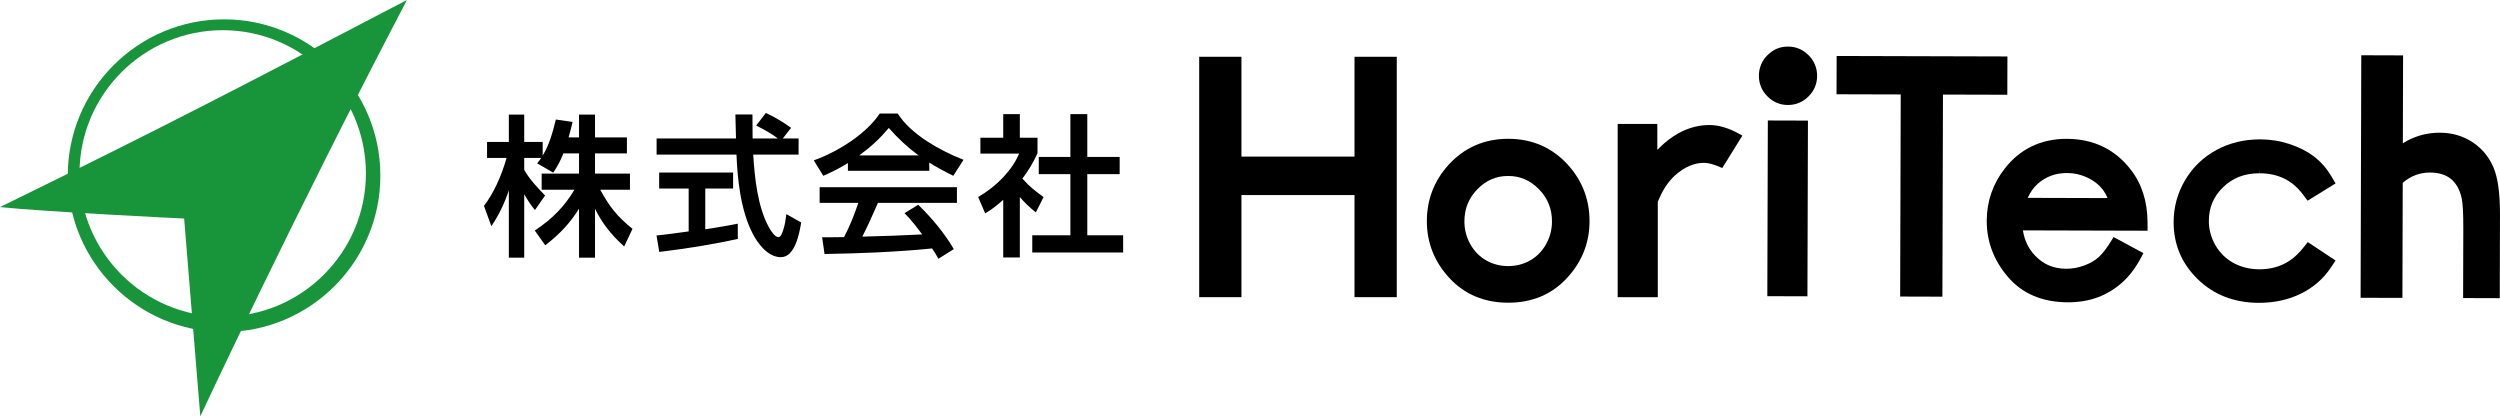
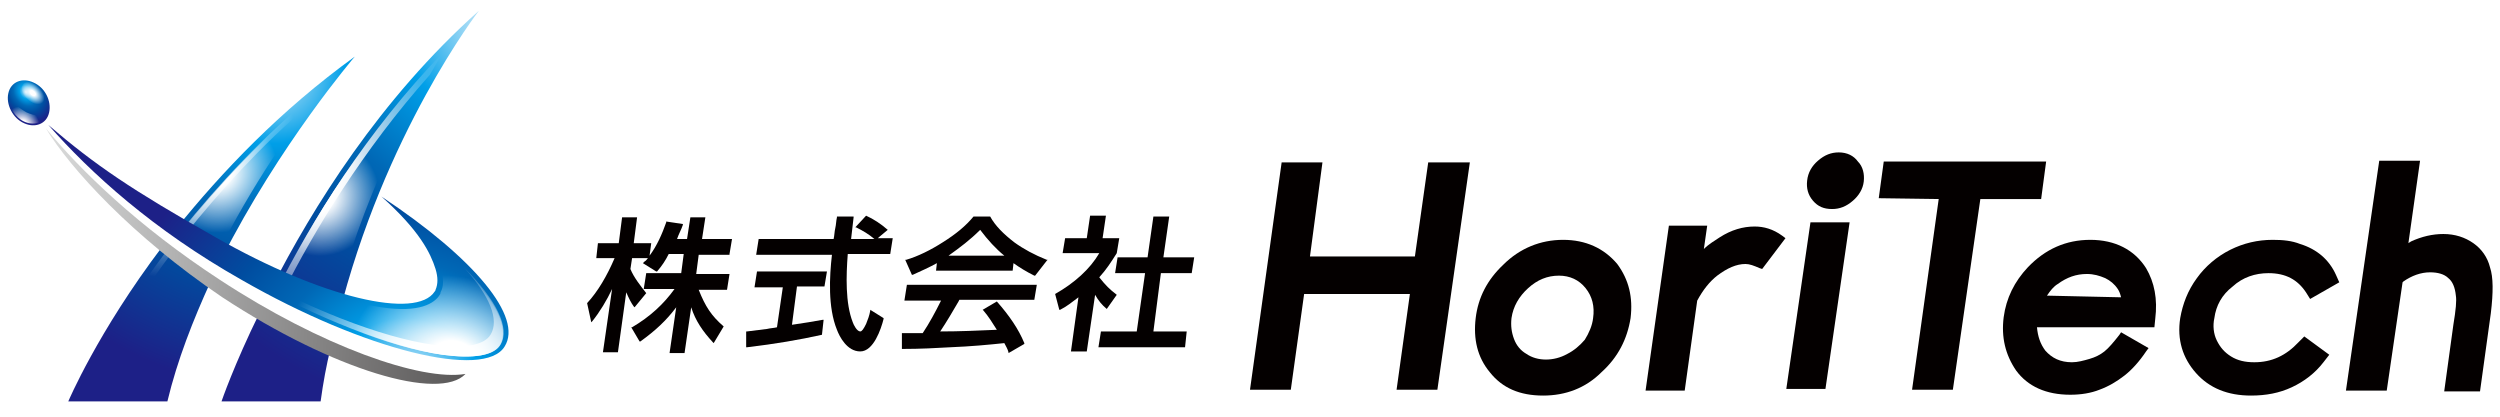
- <svg xmlns="http://www.w3.org/2000/svg" id="_レイヤー_2" viewBox="0 0 300.25 50">
-   <defs>
-     <style>.cls-1{isolation:isolate;}.cls-2,.cls-3,.cls-4{stroke-width:0px;}.cls-3{fill:none;}.cls-4{fill:#18943b;}.cls-5{clip-path:url(#clippath);}</style>
-     <clipPath id="clippath">
-       <rect class="cls-3" width="300.25" height="50" />
-     </clipPath>
-   </defs>
-   <g id="_レイヤー_1-2">
-     <g class="cls-1">
-       <g class="cls-5">
-         <path class="cls-4" d="M26.747,3.626c-9.484,0-17.199,7.716-17.199,17.2,0,9.483,7.715,17.199,17.199,17.199s17.199-7.716,17.199-17.199c0-9.484-7.715-17.2-17.199-17.2M26.91,39.868c-10.35,0-18.771-8.421-18.771-18.772S16.56,2.324,26.91,2.324c10.351,0,18.772,8.421,18.772,18.772s-8.421,18.772-18.772,18.772" />
-         <path class="cls-4" d="M48.871,0C28.58,10.579,20.971,14.6,0,24.869c5.239.557,22.242,1.393,22.114,1.374l1.943,23.757S35.076,26.354,48.871,0" />
-         <path class="cls-2" d="M72.084,22.785h3.574v-1.939h-4.197v-2.421h3.833v-1.92h-3.833v-2.743h-1.921v2.743h-1.256c.179-.613.333-1.202.469-1.797l.015-.064-2.01-.29-.014.053c-.367,1.488-.791,3.038-1.568,4.277v-1.635h-2.217v-3.287h-1.848v3.287h-2.616v1.921h2.342c-.648,2.281-1.554,4.21-2.693,5.734l-.019.026.887,2.432.067-.098c.812-1.192,1.571-2.774,2.032-4.218v8.096h1.848v-7.621c.457.804.873,1.423,1.238,1.841l.051.059,1.218-1.74-.035-.036c-.93-.949-1.872-1.974-2.472-3.044v-1.431h2.042c-.109.161-.22.304-.336.453l-.15.194,1.926,1.117.032-.047c.505-.748.841-1.385,1.19-2.262h1.877v2.421h-4.487v1.939h3.934c-1.152,1.963-2.607,3.466-4.706,4.866l-.052.034,1.254,1.775.051-.039c1.76-1.371,2.934-2.645,4.006-4.356v5.877h1.921v-5.875c.804,1.66,1.903,3.089,3.44,4.479l.061.055,1.001-2.117-.037-.03c-1.762-1.433-2.706-2.578-3.842-4.669" />
-         <path class="cls-2" d="M84.702,27.539v-4.899h3.343v-1.921h-8.879v1.921h3.543v5.153c-.422.054-.842.111-1.261.169-.829.113-1.686.23-2.536.314l-.065.007.33,1.975.058-.008c3.537-.436,6.587-.942,9.325-1.544l.048-.011v-1.83l-.073.013c-1.137.224-2.357.435-3.833.661" />
-         <path class="cls-2" d="M94.426,25.805c-.074.61-.145,1.122-.325,1.698-.188.631-.341.973-.614.973-.467,0-.937-.822-1.145-1.185-1.344-2.437-1.712-5.931-1.878-8.72h5.446v-1.939h-1.898l.998-1.278-.051-.037c-.891-.649-1.96-1.28-2.936-1.731l-.044-.021-1.165,1.515.067.033c.906.453,1.694.889,2.549,1.519h-3.043c-.017-.943-.017-1.901-.017-2.827v-.061h-2.05l.002.062c.009.482.023.963.036,1.445.013.46.026.92.035,1.381h-9.536v1.939h9.594c.114,2.725.447,6.653,1.985,9.559.44.829,1.645,2.758,3.342,2.758,1.713,0,2.22-2.873,2.436-4.099l.011-.064-1.788-1.011-.011.091Z" />
-         <path class="cls-2" d="M103.192,18.666c1.406-1.026,2.449-1.994,3.554-3.297,1.139,1.298,2.345,2.406,3.586,3.297h-7.14ZM111.321,16.951c-1.574-1.03-2.748-2.136-3.489-3.289l-.018-.028h-2.154l-.019.027c-.76,1.133-1.954,2.277-3.453,3.308-1.388.949-2.944,1.753-4.383,2.264l-.071.025,1.14,1.854.049-.021c1.119-.486,1.97-.927,2.911-1.509v.932h9.77v-.986c.826.52,1.755,1.031,2.835,1.561l.049.024,1.233-1.925-.07-.027c-1.499-.58-3.037-1.365-4.33-2.21" />
-         <path class="cls-2" d="M98.438,24.365h4.645c-.49,1.493-1.066,2.876-1.715,4.111-.843.018-1.716.018-2.56.018h-.07l.289,2.013.054-.002c2.267-.04,4.234-.101,6.014-.181,2.674-.127,4.853-.282,6.854-.487.289.418.489.769.721,1.182l.031.057,1.798-1.125.05-.032-.029-.051c-1.027-1.756-2.444-3.52-4.207-5.243l-.034-.035-1.65,1.011.055.054c.785.787,1.412,1.619,2.069,2.499-2.382.122-4.8.211-7.193.265.645-1.252,1.224-2.561,1.782-3.829l.099-.225h9.486v-1.884h-16.489v1.884Z" />
-         <polygon class="cls-2" points="130.584 20.914 134.471 20.914 134.471 18.848 130.584 18.848 130.584 13.707 128.554 13.707 128.554 18.848 124.757 18.848 124.757 20.914 128.554 20.914 128.554 28.258 123.976 28.258 123.976 30.324 134.889 30.324 134.889 28.258 130.584 28.258 130.584 20.914" />
-         <path class="cls-2" d="M124.403,25.508l.93-1.839-.042-.031c-1.078-.795-1.577-1.163-2.501-2.189.76-1.011,1.27-1.868,1.812-3.041l.005-1.867h-2.125v-2.834h-1.994v2.834h-2.743v1.903h4.656c-.85,1.985-2.624,3.873-4.879,5.191l-.047.027.848,1.967.06-.037c.771-.475,1.371-.931,2.105-1.602v6.934h1.994v-7.254c.587.676,1.136,1.203,1.862,1.79l.059.048Z" />
-         <polygon class="cls-2" points="162.677 18.807 149.098 18.807 149.098 6.819 144.024 6.819 144.024 35.69 149.098 35.69 149.098 23.427 162.677 23.427 162.677 35.69 167.751 35.69 167.751 6.819 162.677 6.819 162.677 18.807" />
-         <rect class="cls-2" x="204.144" y="22.62" width="21.102" height="4.817" transform="translate(189.0425 239.6493) rotate(-89.83345)" />
-         <polygon class="cls-2" points="241.092 6.78 220.581 6.722 220.568 11.322 228.277 11.343 228.21 35.218 228.209 35.615 233.282 35.63 233.35 11.358 241.079 11.379 241.092 6.78" />
-         <path class="cls-2" d="M185.683,29.329h-.001c-.468.836-1.109,1.489-1.904,1.943-.797.455-1.687.685-2.644.685-.957,0-1.847-.23-2.644-.685-.795-.453-1.436-1.106-1.905-1.943-.471-.84-.71-1.758-.71-2.73,0-1.528.509-2.794,1.556-3.87,1.042-1.073,2.254-1.595,3.703-1.595,1.44,0,2.649.522,3.698,1.596,1.05,1.075,1.56,2.341,1.56,3.869,0,.973-.239,1.891-.709,2.73M181.142,16.67c-2.883,0-5.303,1.061-7.193,3.153-1.714,1.895-2.584,4.162-2.584,6.74,0,2.602.918,4.907,2.729,6.851,1.817,1.952,4.188,2.942,7.048,2.942,2.848,0,5.214-.99,7.032-2.942,1.81-1.945,2.729-4.25,2.729-6.851,0-2.589-.87-4.862-2.585-6.757-1.89-2.081-4.304-3.136-7.176-3.136" />
-         <path class="cls-2" d="M205.285,15.015c-1.484,0-2.93.453-4.295,1.346-.659.431-1.308.979-1.942,1.635l-.006-3.113h-4.759v20.807h4.819v-11.447c.548-1.382,1.253-2.459,2.095-3.203,1.112-.985,2.274-1.484,3.453-1.484.493,0,1.127.165,1.881.49l.315.135,2.411-3.894-.362-.202c-1.269-.71-2.484-1.07-3.61-1.07" />
-         <path class="cls-2" d="M214.736,5.594c-.974.001-1.773.343-2.457,1.026-.683.681-1.031,1.517-1.034,2.485-.002.95.341,1.779,1.021,2.464.679.688,1.503,1.037,2.45,1.04h.011c.96,0,1.791-.345,2.472-1.025.685-.684,1.033-1.511,1.036-2.459.002-.966-.342-1.804-1.022-2.491-.679-.687-1.512-1.037-2.477-1.04" />
-         <path class="cls-2" d="M243.528,23.763c.327-.703.723-1.263,1.181-1.671.994-.883,2.15-1.312,3.555-1.312.841.002,1.653.184,2.414.541.754.354,1.362.817,1.807,1.377.239.301.452.667.635,1.092l-9.592-.027ZM257.919,26.678c-.015-2.508-.705-4.645-2.049-6.349-1.892-2.417-4.458-3.647-7.659-3.656-3.073,0-5.567,1.19-7.415,3.538-1.445,1.833-2.182,3.952-2.189,6.298-.008,2.496.846,4.764,2.537,6.741,1.729,2.021,4.141,3.049,7.207,3.058,1.335,0,2.559-.208,3.639-.618,1.094-.417,2.091-1.033,2.963-1.831.867-.795,1.638-1.842,2.29-3.112l.177-.346-3.579-1.933-.196.324c-.601.993-1.15,1.708-1.632,2.124-.47.406-1.055.737-1.74.987-.684.249-1.396.375-2.133.375-1.491-.004-2.704-.515-3.71-1.562-.804-.837-1.289-1.837-1.476-3.048l14.971.042-.006-1.032Z" />
-         <path class="cls-2" d="M276.58,29.806c-1.363,1.706-3.065,2.535-5.226,2.535-1.16-.003-2.215-.263-3.136-.773-.908-.502-1.631-1.216-2.15-2.122-.524-.916-.788-1.902-.785-2.932.005-1.601.568-2.922,1.722-4.038,1.156-1.12,2.577-1.664,4.343-1.664v-.397l.023.397c2.23.007,3.934.839,5.211,2.544l.561.748,3.361-2.075-.514-.865c-.564-.951-1.266-1.75-2.084-2.373-.805-.612-1.786-1.112-2.915-1.487-1.127-.373-2.312-.564-3.559-.568-1.914,0-3.678.431-5.241,1.279-1.585.861-2.85,2.079-3.761,3.621-.909,1.54-1.372,3.231-1.377,5.026-.007,2.687.971,5.002,2.908,6.88,1.925,1.869,4.375,2.82,7.323,2.829,1.856,0,3.545-.366,5.019-1.087,1.508-.737,2.73-1.795,3.631-3.143l.571-.854-3.341-2.211-.584.73Z" />
-         <path class="cls-2" d="M299.463,20.098c-.538-1.259-1.386-2.277-2.52-3.025-1.136-.75-2.452-1.132-3.913-1.135-1.394-.008-2.75.327-3.967.986-.157.084-.316.179-.481.285l.029-10.556-5.021-.016-.081,28.729-.001.398,5.022.014.038-13.819c.02-.019.039-.039.06-.056.956-.794,2.005-1.181,3.205-1.181h.016c1.032.004,1.869.256,2.49.754.622.496,1.058,1.26,1.297,2.264.143.607.213,1.865.207,3.74l-.022,8.318,4.399.013.028-9.961c.007-2.617-.25-4.499-.785-5.752" />
+ <svg xmlns="http://www.w3.org/2000/svg" version="1.1" id="_レイヤー_2" x="0px" y="0px" viewBox="0 0 300.2 50" style="enable-background:new 0 0 300.2 50;" xml:space="preserve">
+   <style type="text/css">
+ 	.st0{fill:url(#SVGID_1_);}
+ 	.st1{fill:url(#SVGID_00000011009095444171095800000011275306677040296082_);}
+ 	.st2{fill:url(#SVGID_00000120551352299205396310000000998471362228664711_);}
+ 	.st3{fill:url(#SVGID_00000036941096423922279520000007581028043953021869_);}
+ 	.st4{fill:url(#SVGID_00000170992382420170699120000005664758643658625458_);}
+ 	.st5{fill:url(#SVGID_00000003105238208872562950000001770993926738350472_);}
+ 	.st6{fill:url(#SVGID_00000026880016701748962800000004312537433551943603_);}
+ 	.st7{fill:url(#SVGID_00000157297262817753040160000001583736198788771735_);}
+ 	.st8{fill:url(#SVGID_00000178926690715201876700000004526926668850998688_);}
+ 	.st9{fill:url(#SVGID_00000011752577366120988140000013004386787028677267_);}
+ 	.st10{fill:url(#SVGID_00000037691502728036702420000014198699518820011158_);}
+ 	.st11{fill:url(#SVGID_00000081606123963953029550000009374608496674772109_);}
+ 	.st12{fill:url(#SVGID_00000155848232094245164790000006409183643584748205_);}
+ 	.st13{fill:url(#SVGID_00000083783019369574240160000003498472635546857888_);}
+ 	.st14{fill:url(#SVGID_00000140714843732091868430000011224733258838780576_);}
+ 	.st15{fill:url(#SVGID_00000024687931620047530330000010899741870227777161_);}
+ 	.st16{fill:#040000;}
+ </style>
+   <g>
+     <g>
+       <g>
+         <radialGradient id="SVGID_1_" cx="32.851" cy="8.709" r="37.772" gradientUnits="userSpaceOnUse">
+           <stop offset="0" style="stop-color:#D2ECFA" />
+           <stop offset="0.226" style="stop-color:#009FE8" />
+           <stop offset="0.455" style="stop-color:#0068B6" />
+           <stop offset="0.66" style="stop-color:#004DA0" />
+           <stop offset="1" style="stop-color:#1D2087" />
+         </radialGradient>
+         <path class="st0" d="M42.6,6.8c-9,6.5-16,13.9-21.4,20.6c1.7,1.2,3.5,2.5,5.4,3.7C33.6,17.3,42.6,6.8,42.6,6.8z" />
+         <radialGradient id="SVGID_00000029022479224158329240000011333534546188260494_" cx="32.851" cy="8.709" r="37.772" gradientUnits="userSpaceOnUse">
+           <stop offset="0" style="stop-color:#D2ECFA" />
+           <stop offset="0.226" style="stop-color:#009FE8" />
+           <stop offset="0.455" style="stop-color:#0068B6" />
+           <stop offset="0.66" style="stop-color:#004DA0" />
+           <stop offset="1" style="stop-color:#1D2087" />
+         </radialGradient>
+         <path style="fill:url(#SVGID_00000029022479224158329240000011333534546188260494_);" d="M8.2,48.2h11.9c1.2-5,3.1-9.8,5.2-14.4     c-2.1-1.4-4-2.8-5.8-4.2C11.7,39.9,8.2,48.2,8.2,48.2z" />
+         <radialGradient id="SVGID_00000021825007618834155590000009653761090451999142_" cx="58.777" cy="2.976" r="47.287" gradientUnits="userSpaceOnUse">
+           <stop offset="0" style="stop-color:#D2ECFA" />
+           <stop offset="0.226" style="stop-color:#009FE8" />
+           <stop offset="0.455" style="stop-color:#0068B6" />
+           <stop offset="0.66" style="stop-color:#004DA0" />
+           <stop offset="1" style="stop-color:#1D2087" />
+         </radialGradient>
+         <path style="fill:url(#SVGID_00000021825007618834155590000009653761090451999142_);" d="M26.6,48.2h11.9     c0.3-2.2,0.7-4.4,1.2-6.4c-2.7-1.1-5.6-2.6-8.5-4.3C28.1,43.8,26.6,48.2,26.6,48.2z" />
+         <radialGradient id="SVGID_00000000205823368956864260000010984673592173082804_" cx="58.777" cy="2.976" r="47.287" gradientUnits="userSpaceOnUse">
+           <stop offset="0" style="stop-color:#D2ECFA" />
+           <stop offset="0.226" style="stop-color:#009FE8" />
+           <stop offset="0.455" style="stop-color:#0068B6" />
+           <stop offset="0.66" style="stop-color:#004DA0" />
+           <stop offset="1" style="stop-color:#1D2087" />
+         </radialGradient>
+         <path style="fill:url(#SVGID_00000000205823368956864260000010984673592173082804_);" d="M57.5,1.3c-11.9,10.6-20,23.7-24.9,33.3     c2.7,1.4,5.4,2.6,8,3.6C46.1,16,57.5,1.3,57.5,1.3z" />
      </g>
+       <g>
+         <radialGradient id="SVGID_00000168092943353926259080000015892662041028906636_" cx="26.052" cy="20.617" r="7.335" gradientUnits="userSpaceOnUse">
+           <stop offset="0" style="stop-color:#FFFFFF" />
+           <stop offset="0.23" style="stop-color:#FFFFFF" />
+           <stop offset="1" style="stop-color:#FFFFFF;stop-opacity:0" />
+         </radialGradient>
+         <path style="fill:url(#SVGID_00000168092943353926259080000015892662041028906636_);" d="M38.5,10.8c-6.8,5.5-12.3,11.5-16.7,17     c1.4,1,2.8,1.9,4.2,2.9C30.2,22.3,35.2,15.2,38.5,10.8z" />
+         <radialGradient id="SVGID_00000123416014408946154850000009944091507066935714_" cx="38.365" cy="23.53" r="7.22" gradientUnits="userSpaceOnUse">
+           <stop offset="0" style="stop-color:#FFFFFF" />
+           <stop offset="0.23" style="stop-color:#FFFFFF" />
+           <stop offset="1" style="stop-color:#FFFFFF;stop-opacity:0" />
+         </radialGradient>
+         <path style="fill:url(#SVGID_00000123416014408946154850000009944091507066935714_);" d="M53.2,6.3c-9.2,9.5-15.8,20.3-20,28.6     c2.2,1.1,4.5,2.1,6.7,3C43.4,23.8,49.4,12.6,53.2,6.3z" />
+       </g>
+       <g>
+         <g>
+           <radialGradient id="SVGID_00000000920077418794261480000011378806162796478594_" cx="-728.501" cy="-66.861" r="3.515" gradientTransform="matrix(0.9475 0.4507 -0.2173 0.952 678.8465 403.0391)" gradientUnits="userSpaceOnUse">
+             <stop offset="0" style="stop-color:#D2ECFA" />
+             <stop offset="0.226" style="stop-color:#009FE8" />
+             <stop offset="0.455" style="stop-color:#0068B6" />
+             <stop offset="0.66" style="stop-color:#004DA0" />
+             <stop offset="1" style="stop-color:#1D2087" />
+           </radialGradient>
+           <path style="fill:url(#SVGID_00000000920077418794261480000011378806162796478594_);" d="M5.9,13.5c-0.3,1.4-1.7,1.9-3,1.3      c-1.4-0.6-2.2-2.3-1.9-3.6c0.3-1.4,1.7-1.9,3-1.3C5.4,10.5,6.2,12.1,5.9,13.5z" />
+         </g>
+         <g>
+           <radialGradient id="SVGID_00000145778445217459187030000003757250589653014686_" cx="-727.916" cy="-63.007" r="2.102" gradientTransform="matrix(0.9475 0.4507 -0.2173 0.952 678.8465 403.0391)" gradientUnits="userSpaceOnUse">
+             <stop offset="0" style="stop-color:#FFFFFF" />
+             <stop offset="0.23" style="stop-color:#FFFFFF" />
+             <stop offset="1" style="stop-color:#FFFFFF;stop-opacity:0" />
+           </radialGradient>
+           <path style="fill:url(#SVGID_00000145778445217459187030000003757250589653014686_);" d="M1.1,11.6c-0.1,1.2,0.7,2.5,1.8,3      c1.1,0.5,2.3,0.2,2.7-0.9C5,14,4.1,13.9,3.2,13.5C2.3,13,1.6,12.4,1.1,11.6z" />
+         </g>
+         <radialGradient id="SVGID_00000121960446607969694530000013637037552047961474_" cx="-78.028" cy="-109.001" r="0.766" gradientTransform="matrix(1.7323 1.2969 -0.6289 1.2198 70.5483 245.3237)" gradientUnits="userSpaceOnUse">
+           <stop offset="0" style="stop-color:#FFFFFF" />
+           <stop offset="0.23" style="stop-color:#FFFFFF" />
+           <stop offset="1" style="stop-color:#FFFFFF;stop-opacity:0" />
+         </radialGradient>
+         <path style="fill:url(#SVGID_00000121960446607969694530000013637037552047961474_);" d="M5.3,12.2c-0.3,0.5-1.1,0.5-1.8-0.1     c-0.7-0.5-1.1-1.4-0.8-1.9c0.3-0.5,1.1-0.5,1.8,0.1C5.1,10.8,5.5,11.6,5.3,12.2z" />
+       </g>
+       <g>
+         <g>
+           <radialGradient id="SVGID_00000081641080957153184720000000064783046780689034_" cx="19.937" cy="17.576" r="15.7" gradientUnits="userSpaceOnUse">
+             <stop offset="0" style="stop-color:#FFFFFF" />
+             <stop offset="0.23" style="stop-color:#FFFFFF" />
+             <stop offset="1" style="stop-color:#FFFFFF;stop-opacity:0" />
+           </radialGradient>
+           <path style="fill:url(#SVGID_00000081641080957153184720000000064783046780689034_);" d="M37.2,12.5c0.4-0.6,0.8-1.2,1.2-1.7      c-6.8,5.5-12.3,11.5-16.7,17c0.2,0.1,0.3,0.2,0.5,0.4C26.3,23.1,31.2,17.6,37.2,12.5z" />
+           <radialGradient id="SVGID_00000030484757488608619540000004128747985825380254_" cx="19.937" cy="17.576" r="15.7" gradientUnits="userSpaceOnUse">
+             <stop offset="0" style="stop-color:#FFFFFF" />
+             <stop offset="0.23" style="stop-color:#FFFFFF" />
+             <stop offset="1" style="stop-color:#FFFFFF;stop-opacity:0" />
+           </radialGradient>
+           <path style="fill:url(#SVGID_00000030484757488608619540000004128747985825380254_);" d="M9.3,47.5H10      c1.2-2.4,4.6-9.1,10.6-17.1c-0.2-0.1-0.3-0.2-0.5-0.4C14,38.1,10.5,45,9.3,47.5z" />
+           <radialGradient id="SVGID_00000101790814507973008280000011805460909146607543_" cx="35.624" cy="19.277" r="21.394" gradientUnits="userSpaceOnUse">
+             <stop offset="0" style="stop-color:#FFFFFF" />
+             <stop offset="0.23" style="stop-color:#FFFFFF" />
+             <stop offset="1" style="stop-color:#FFFFFF;stop-opacity:0" />
+           </radialGradient>
+           <path style="fill:url(#SVGID_00000101790814507973008280000011805460909146607543_);" d="M51.6,9c0.6-1,1.1-1.9,1.6-2.7      c-9.2,9.5-15.8,20.3-20,28.6c0.2,0.1,0.5,0.2,0.7,0.4C37.7,27.7,43.6,18,51.6,9z" />
+         </g>
+         <linearGradient id="SVGID_00000072982201256527984020000017359365563491996839_" gradientUnits="userSpaceOnUse" x1="65.677" y1="117.024" x2="112.474" y2="117.024" gradientTransform="matrix(1.1233 0.1784 -8.740000e-02 0.8799 -59.2147 -87.7596)">
+           <stop offset="0" style="stop-color:#DBDCDC" />
+           <stop offset="0.999" style="stop-color:#595757" />
+         </linearGradient>
+         <path style="fill:url(#SVGID_00000072982201256527984020000017359365563491996839_);" d="M55.9,44.9c-3.1,3.3-15.8-0.4-29.2-9.2     C15.9,28.4,8.4,20.2,5.5,15.4c4.1,5,11.1,11.8,20.9,18.2C38.6,41.6,50.6,45.8,55.9,44.9z" />
+         <radialGradient id="SVGID_00000168087577171385825590000014140656252936366747_" cx="46.995" cy="135.985" r="36.18" gradientTransform="matrix(0.9847 0.1611 -7.790000e-02 0.8013 13.9058 -71.6985)" gradientUnits="userSpaceOnUse">
+           <stop offset="0" style="stop-color:#D2ECFA" />
+           <stop offset="0.226" style="stop-color:#009FE8" />
+           <stop offset="0.455" style="stop-color:#0068B6" />
+           <stop offset="0.66" style="stop-color:#004DA0" />
+           <stop offset="1" style="stop-color:#1D2087" />
+         </radialGradient>
+         <path style="fill:url(#SVGID_00000168087577171385825590000014140656252936366747_);" d="M60.6,41.6c-2.4,4-16.8,0.5-31.6-8     C18.4,27.6,10.9,20.8,5.8,15c5.6,4.8,10,7.8,20.1,13.5C38.7,35.8,50,38.4,52.2,35c0,0,0.1-0.1,0.1-0.2c0.3-0.7,0.3-1.5,0-2.5     c-0.6-1.9-1.9-4.6-6.5-8.7C57.1,31.1,62.8,38.1,60.6,41.6z" />
+         <radialGradient id="SVGID_00000003805336835488053120000008981674035193977476_" cx="51.763" cy="133.07" r="12.524" gradientTransform="matrix(0.9847 0.1611 -7.790000e-02 0.8013 13.9058 -71.6985)" gradientUnits="userSpaceOnUse">
+           <stop offset="0" style="stop-color:#FFFFFF" />
+           <stop offset="0.23" style="stop-color:#FFFFFF" />
+           <stop offset="1" style="stop-color:#FFFFFF;stop-opacity:0" />
+         </radialGradient>
+         <path style="fill:url(#SVGID_00000003805336835488053120000008981674035193977476_);" d="M53.1,42.6c-6.3-0.9-15.2-4.4-23.8-9.3     c-7.5-4.3-12.7-8.3-16.5-12.3c3.3,2.8,6.9,4.6,12.8,8c7.5,4.3,14.8,7.1,20.2,7.9c4.6,0.7,6.4-0.5,7-1.5l0,0c0,0,0.1-0.1,0.1-0.3     c0.4-0.7,0.4-1.7,0-2.8c-0.4-1.2-1-2.8-2.8-4.9c7.8,6,11.6,11.3,9.9,14.1C59.2,42.7,56.8,43.1,53.1,42.6z" />
+         <g>
+           <radialGradient id="SVGID_00000071551601365663788860000009848058450922055043_" cx="49.512" cy="135.36" r="18.469" gradientTransform="matrix(0.9847 0.1611 -7.790000e-02 0.8013 13.9058 -71.6985)" gradientUnits="userSpaceOnUse">
+             <stop offset="0" style="stop-color:#FFFFFF" />
+             <stop offset="0.23" style="stop-color:#FFFFFF" />
+             <stop offset="1" style="stop-color:#FFFFFF;stop-opacity:0" />
+           </radialGradient>
+           <path style="fill:url(#SVGID_00000071551601365663788860000009848058450922055043_);" d="M55.7,32.1c3.1,3.4,4.3,6.3,3.2,8.1      c-0.8,1.3-3.3,1.7-6.9,1.2c-6.3-0.9-15.2-4.4-23.8-9.3c-6.3-3.6-10.3-7.1-14.3-10.2c4.2,3.4,8.5,7.4,15.5,11.4      c8.6,4.9,17.5,8.4,23.8,9.3c3.7,0.5,6.1,0.1,6.9-1.2C61.3,39.4,59.6,36,55.7,32.1z" />
+         </g>
+       </g>
+     </g>
+     <g>
+       <path class="st16" d="M87.6,30.5l0.3-1.8h-3.6l0.4-2.6h-1.8l-0.4,2.6h-1.2c0.2-0.6,0.5-1.1,0.7-1.7l0-0.1L80,26.6l0,0.1    c-0.5,1.4-1.1,2.8-2,4l0.2-1.5h-2.1l0.4-3.1h-1.8l-0.4,3.1h-2.5L71.6,31h2.2c-0.9,2.1-2,4-3.3,5.4l0,0l0.5,2.3l0.1-0.1    c0.9-1.1,1.8-2.6,2.4-3.9l-1.1,7.6h1.8l1-7.2c0.3,0.7,0.6,1.3,0.9,1.7l0.1,0.1l1.4-1.7l0,0c-0.7-0.9-1.5-1.9-1.9-2.9l0.2-1.3h1.9    c-0.1,0.1-0.2,0.3-0.4,0.4l-0.2,0.2l1.6,1l0.1,0l0,0c0.6-0.7,1-1.3,1.4-2.1h1.8l-0.3,2.3h-4.2l-0.3,1.9H81    c-1.3,1.8-2.9,3.3-5.1,4.6l-0.1,0l1,1.7l0.1,0c1.8-1.3,3.1-2.5,4.3-4.1l-0.8,5.5h1.8l0.8-5.5c0.5,1.6,1.4,2.9,2.6,4.2l0.1,0.1    l1.2-2l0,0c-1.5-1.3-2.2-2.4-3-4.4h3.4l0.3-1.9h-4l0.3-2.3H87.6z" />
+       <path class="st16" d="M106.6,27.6L106.6,27.6c-0.8-0.7-1.7-1.3-2.6-1.7l0,0l-1.3,1.4l0.1,0c0.8,0.4,1.5,0.8,2.2,1.4h-2.8    c0.1-0.9,0.2-1.7,0.3-2.6l0-0.1h-2l0,0.1c-0.1,0.4-0.1,0.9-0.2,1.3c-0.1,0.4-0.1,0.9-0.2,1.3h-9l-0.3,1.9h9.1    c-0.3,2.6-0.5,6.3,0.6,9c0.3,0.8,1.2,2.6,2.8,2.6c1.6,0,2.5-2.7,2.8-3.9l0-0.1l-1.6-1l0,0.1c-0.1,0.6-0.3,1.1-0.5,1.6    c-0.3,0.6-0.5,0.9-0.7,0.9c-0.4,0-0.8-0.8-0.9-1.1c-0.9-2.3-0.8-5.6-0.6-8.2h5.1l0.3-1.9h-1.8L106.6,27.6z" />
+       <path class="st16" d="M90.6,34.5H94l-0.7,4.8c-0.4,0.1-0.8,0.1-1.2,0.2c-0.8,0.1-1.6,0.2-2.4,0.3l-0.1,0l0,1.9l0.1,0    c3.4-0.4,6.3-0.9,9-1.5l0,0l0.2-1.8l-0.1,0c-1.1,0.2-2.3,0.4-3.7,0.6l0.6-4.6H99l0.3-1.8h-8.4L90.6,34.5z" />
+       <path class="st16" d="M108.6,36.1h4.4c-0.7,1.4-1.4,2.7-2.2,3.9c-0.8,0-1.6,0-2.4,0h-0.1l0,1.9l0.1,0c2.1,0,4-0.1,5.7-0.2    c2.5-0.1,4.6-0.3,6.5-0.5c0.2,0.4,0.4,0.7,0.5,1.1l0,0.1l1.9-1.1l0-0.1c-0.7-1.7-1.8-3.3-3.3-5l0,0l-1.7,1l0.1,0.1    c0.6,0.7,1.1,1.5,1.6,2.3c-2.2,0.1-4.5,0.2-6.8,0.2c0.8-1.2,1.5-2.4,2.2-3.6l0.1-0.2h9l0.3-1.8h-15.6L108.6,36.1z" />
+       <path class="st16" d="M121.8,29.1c-1.3-1-2.3-2-2.9-3.1l0,0h-2l0,0c-0.9,1.1-2.1,2.1-3.7,3.1c-1.4,0.9-3,1.7-4.4,2.1l-0.1,0    l0.8,1.8l0.1,0c1.1-0.5,2-0.9,2.9-1.4l-0.1,0.9h9.2l0.1-0.9c0.7,0.5,1.5,1,2.5,1.5l0.1,0l1.4-1.8l0.1-0.1l-0.1,0    C124.2,30.6,122.9,29.9,121.8,29.1z M113.9,30.7c1.4-1,2.6-1.9,3.8-3.1c0.9,1.2,1.9,2.3,2.9,3.1H113.9z" />
+       <path class="st16" d="M132.9,37.1L132.9,37.1l1.2-1.7l0,0c-0.9-0.7-1.3-1.1-2.1-2.1c0.9-1,1.4-1.8,2.1-2.9l0.3-1.8h-2l0.4-2.7    h-1.9l-0.4,2.7h-2.6l-0.3,1.8h4.4c-1.1,1.9-3,3.6-5.3,4.9l0,0l0.5,1.9l0.1,0c0.8-0.4,1.4-0.9,2.2-1.5l-0.9,6.5h1.9l1-6.8    C131.9,36.1,132.3,36.6,132.9,37.1z" />
+       <polygon class="st16" points="140.4,26 138.5,26 137.8,30.9 134.2,30.9 133.9,32.8 137.5,32.8 136.5,39.8 132.2,39.8 131.9,41.7     142.3,41.7 142.5,39.8 138.5,39.8 139.4,32.8 143.1,32.8 143.4,30.9 139.7,30.9   " />
+       <polygon class="st16" points="169.9,30.8 157.3,30.8 158.8,19.5 153.9,19.5 150.1,46.8 155,46.8 156.6,35.3 169.3,35.3     167.7,46.8 172.6,46.8 176.5,19.5 171.5,19.5   " />
+       <polygon class="st16" points="214.5,46.7 219.2,46.7 222.1,26.7 217.4,26.7   " />
+       <polygon class="st16" points="245.7,19.4 226.2,19.4 225.6,23.8 232.8,23.9 229.6,46.8 234.5,46.8 237.8,23.9 245.1,23.9   " />
+       <path class="st16" d="M187.7,28.8c-2.7,0-5.2,1-7.2,3c-1.9,1.8-3,3.9-3.3,6.4c-0.3,2.5,0.2,4.7,1.7,6.5c1.5,1.9,3.6,2.8,6.4,2.8    c2.7,0,5.1-0.9,7-2.8c2-1.8,3.1-4,3.5-6.5c0.3-2.5-0.2-4.6-1.6-6.5C192.6,29.8,190.4,28.8,187.7,28.8z M188.2,42.5    c-1.6,0.9-3.6,0.9-4.9,0c-0.7-0.4-1.2-1-1.5-1.8c-0.3-0.8-0.4-1.6-0.3-2.5c0.2-1.4,0.9-2.6,2-3.6c1.1-1,2.3-1.5,3.7-1.5    c1.3,0,2.4,0.5,3.2,1.5c0.8,1,1.1,2.2,0.9,3.6c-0.1,0.9-0.5,1.8-1,2.6C189.7,41.5,189,42.1,188.2,42.5z" />
+       <path class="st16" d="M210.7,27.2c-1.4,0-2.8,0.4-4.2,1.3v0c-0.6,0.4-1.3,0.8-1.9,1.4l0.4-2.8h-4.6l-2.8,19.8h4.7l1.5-10.8    c0.7-1.3,1.5-2.3,2.4-3c1.2-0.9,2.3-1.4,3.4-1.4c0.5,0,1,0.2,1.7,0.5l0.3,0.1l2.8-3.7l-0.4-0.3C212.9,27.5,211.8,27.2,210.7,27.2z    " />
+       <path class="st16" d="M220.8,18.3C220.8,18.3,220.8,18.3,220.8,18.3c-0.9,0-1.7,0.3-2.5,1c-0.7,0.6-1.2,1.4-1.3,2.4    c-0.1,0.9,0.1,1.7,0.7,2.4c0.6,0.7,1.3,1,2.3,1c0,0,0,0,0,0c0.9,0,1.7-0.3,2.5-1c0.7-0.6,1.2-1.4,1.3-2.3c0.1-0.9-0.1-1.8-0.7-2.4    C222.6,18.7,221.8,18.3,220.8,18.3z" />
+       <path class="st16" d="M251,28.8c-2.9,0-5.4,1.1-7.5,3.3c-1.6,1.7-2.6,3.7-2.9,6c-0.3,2.4,0.2,4.5,1.5,6.4c1.4,1.9,3.6,2.9,6.5,2.9    c1.3,0,2.5-0.2,3.5-0.6c1.1-0.4,2.1-1,3-1.7c0.9-0.7,1.8-1.7,2.6-2.9l0.3-0.4l-3.3-1.9l-0.2,0.3c-0.7,0.9-1.3,1.6-1.8,2    c-0.5,0.4-1.1,0.7-1.8,0.9c-0.7,0.2-1.4,0.4-2.1,0.4c-1.4,0-2.4-0.5-3.2-1.4c-0.6-0.8-0.9-1.7-1-2.8l14.1,0l0.1-1v0    c0.3-2.4-0.1-4.4-1.1-6.1C256.3,30,254,28.8,251,28.8z M245.8,35.5c0.4-0.6,0.8-1.1,1.3-1.4c1.1-0.8,2.2-1.2,3.5-1.2    c0.8,0,1.5,0.2,2.2,0.5c0.6,0.3,1.1,0.7,1.5,1.3c0.2,0.3,0.3,0.6,0.4,1L245.8,35.5z" />
+       <path class="st16" d="M268.1,34.4c1.2-1.1,2.7-1.6,4.3-1.6v-0.4l0,0.4c2.1,0,3.5,0.8,4.5,2.3l0.5,0.8l3.5-2l-0.4-0.9    c-0.4-0.9-1-1.7-1.7-2.3c-0.7-0.6-1.6-1.1-2.6-1.4c-1-0.4-2.1-0.5-3.3-0.5c-1.8,0-3.5,0.4-5.1,1.2c-1.6,0.8-3,2-4,3.4    c-1.1,1.5-1.7,3.1-2,4.8c-0.4,2.6,0.3,4.8,1.9,6.6c1.6,1.8,3.8,2.7,6.6,2.7c1.8,0,3.4-0.3,4.9-1c1.5-0.7,2.8-1.7,3.8-3l0.7-0.9    l-3-2.2l-0.7,0.7c-1.5,1.6-3.2,2.4-5.3,2.4c-1.1,0-2-0.2-2.8-0.7c-0.8-0.5-1.3-1.1-1.7-1.9c-0.4-0.8-0.5-1.8-0.3-2.7    C266.1,36.7,266.8,35.4,268.1,34.4z" />
+       <path class="st16" d="M299,32.1L299,32.1c-0.3-1.2-1-2.2-2-2.9c-1-0.7-2.2-1.1-3.6-1.1c0,0,0,0,0,0c-1.3,0-2.6,0.3-3.9,0.9    c-0.1,0.1-0.2,0.1-0.3,0.2l1.4-9.9l-4.9,0l-4,27.6l4.9,0l1.9-13c0,0,0,0,0.1-0.1c1-0.7,2.1-1.1,3.2-1.1c0,0,0,0,0,0    c0.9,0,1.7,0.2,2.2,0.7c0.5,0.4,0.8,1.1,0.9,2.1c0.1,0.6,0,1.7-0.3,3.5l-1.1,8l4.3,0l1.3-9.4C299.4,35.1,299.4,33.3,299,32.1z" />
    </g>
  </g>
</svg>
